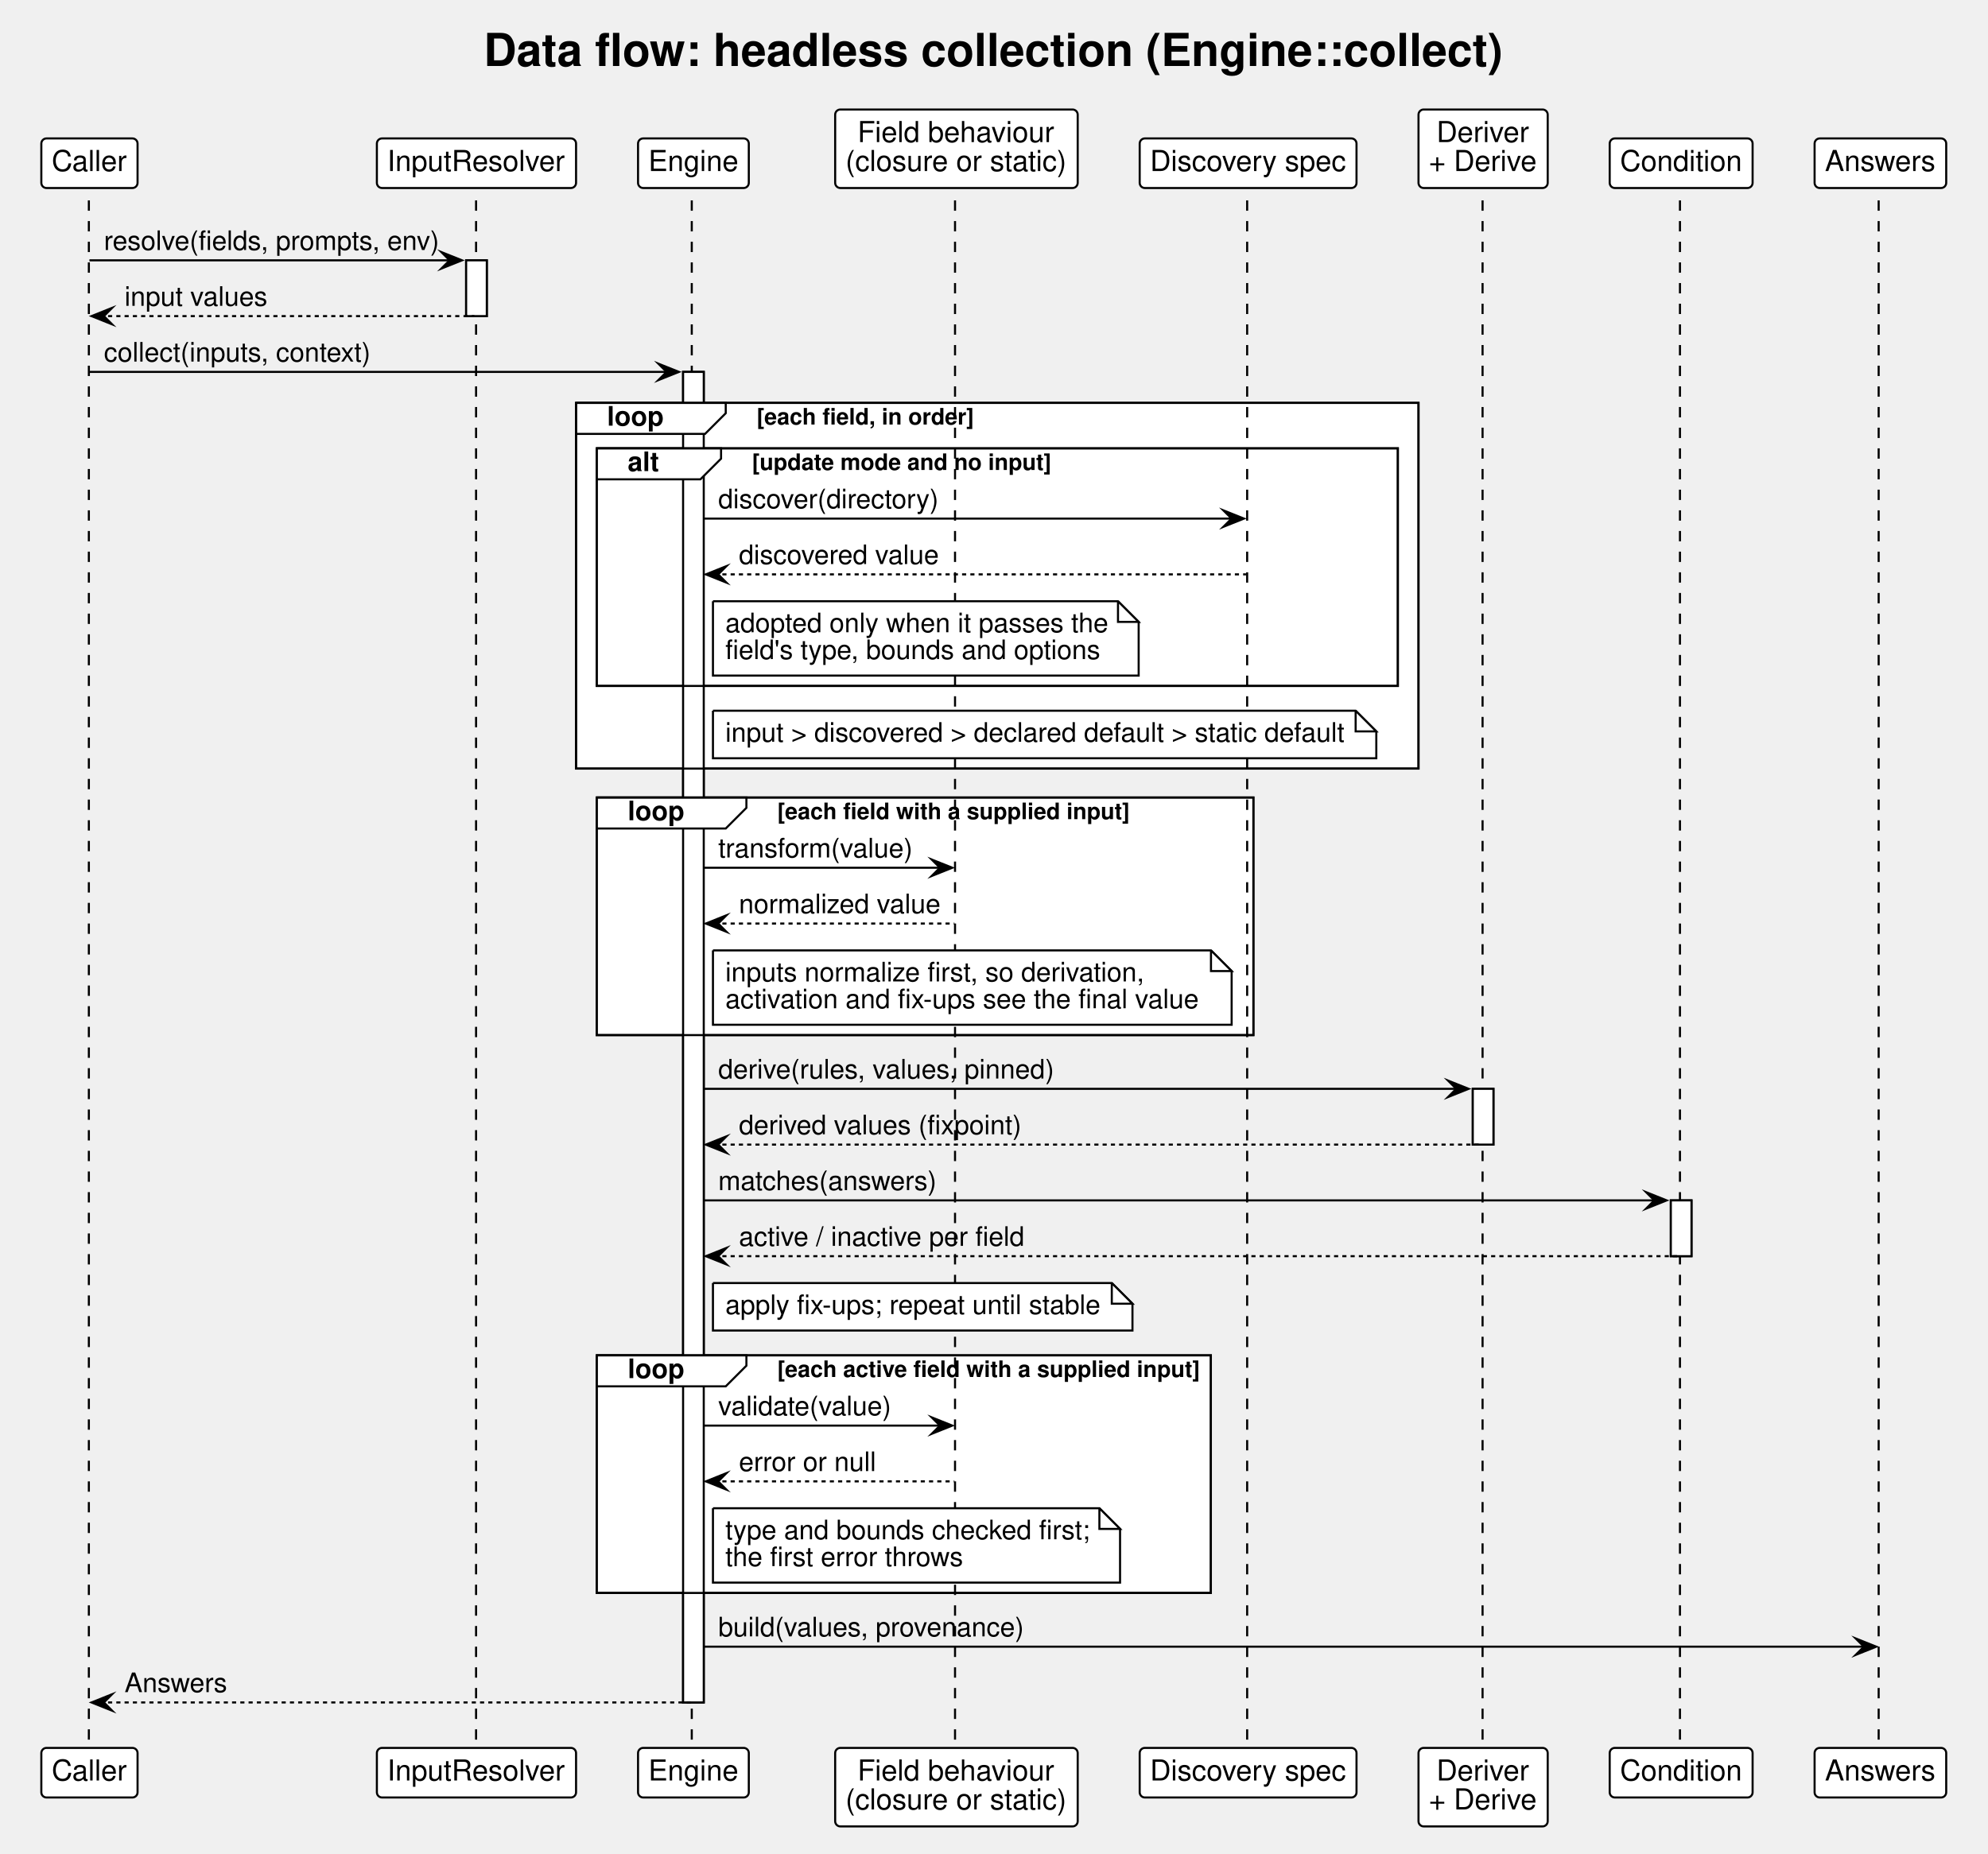
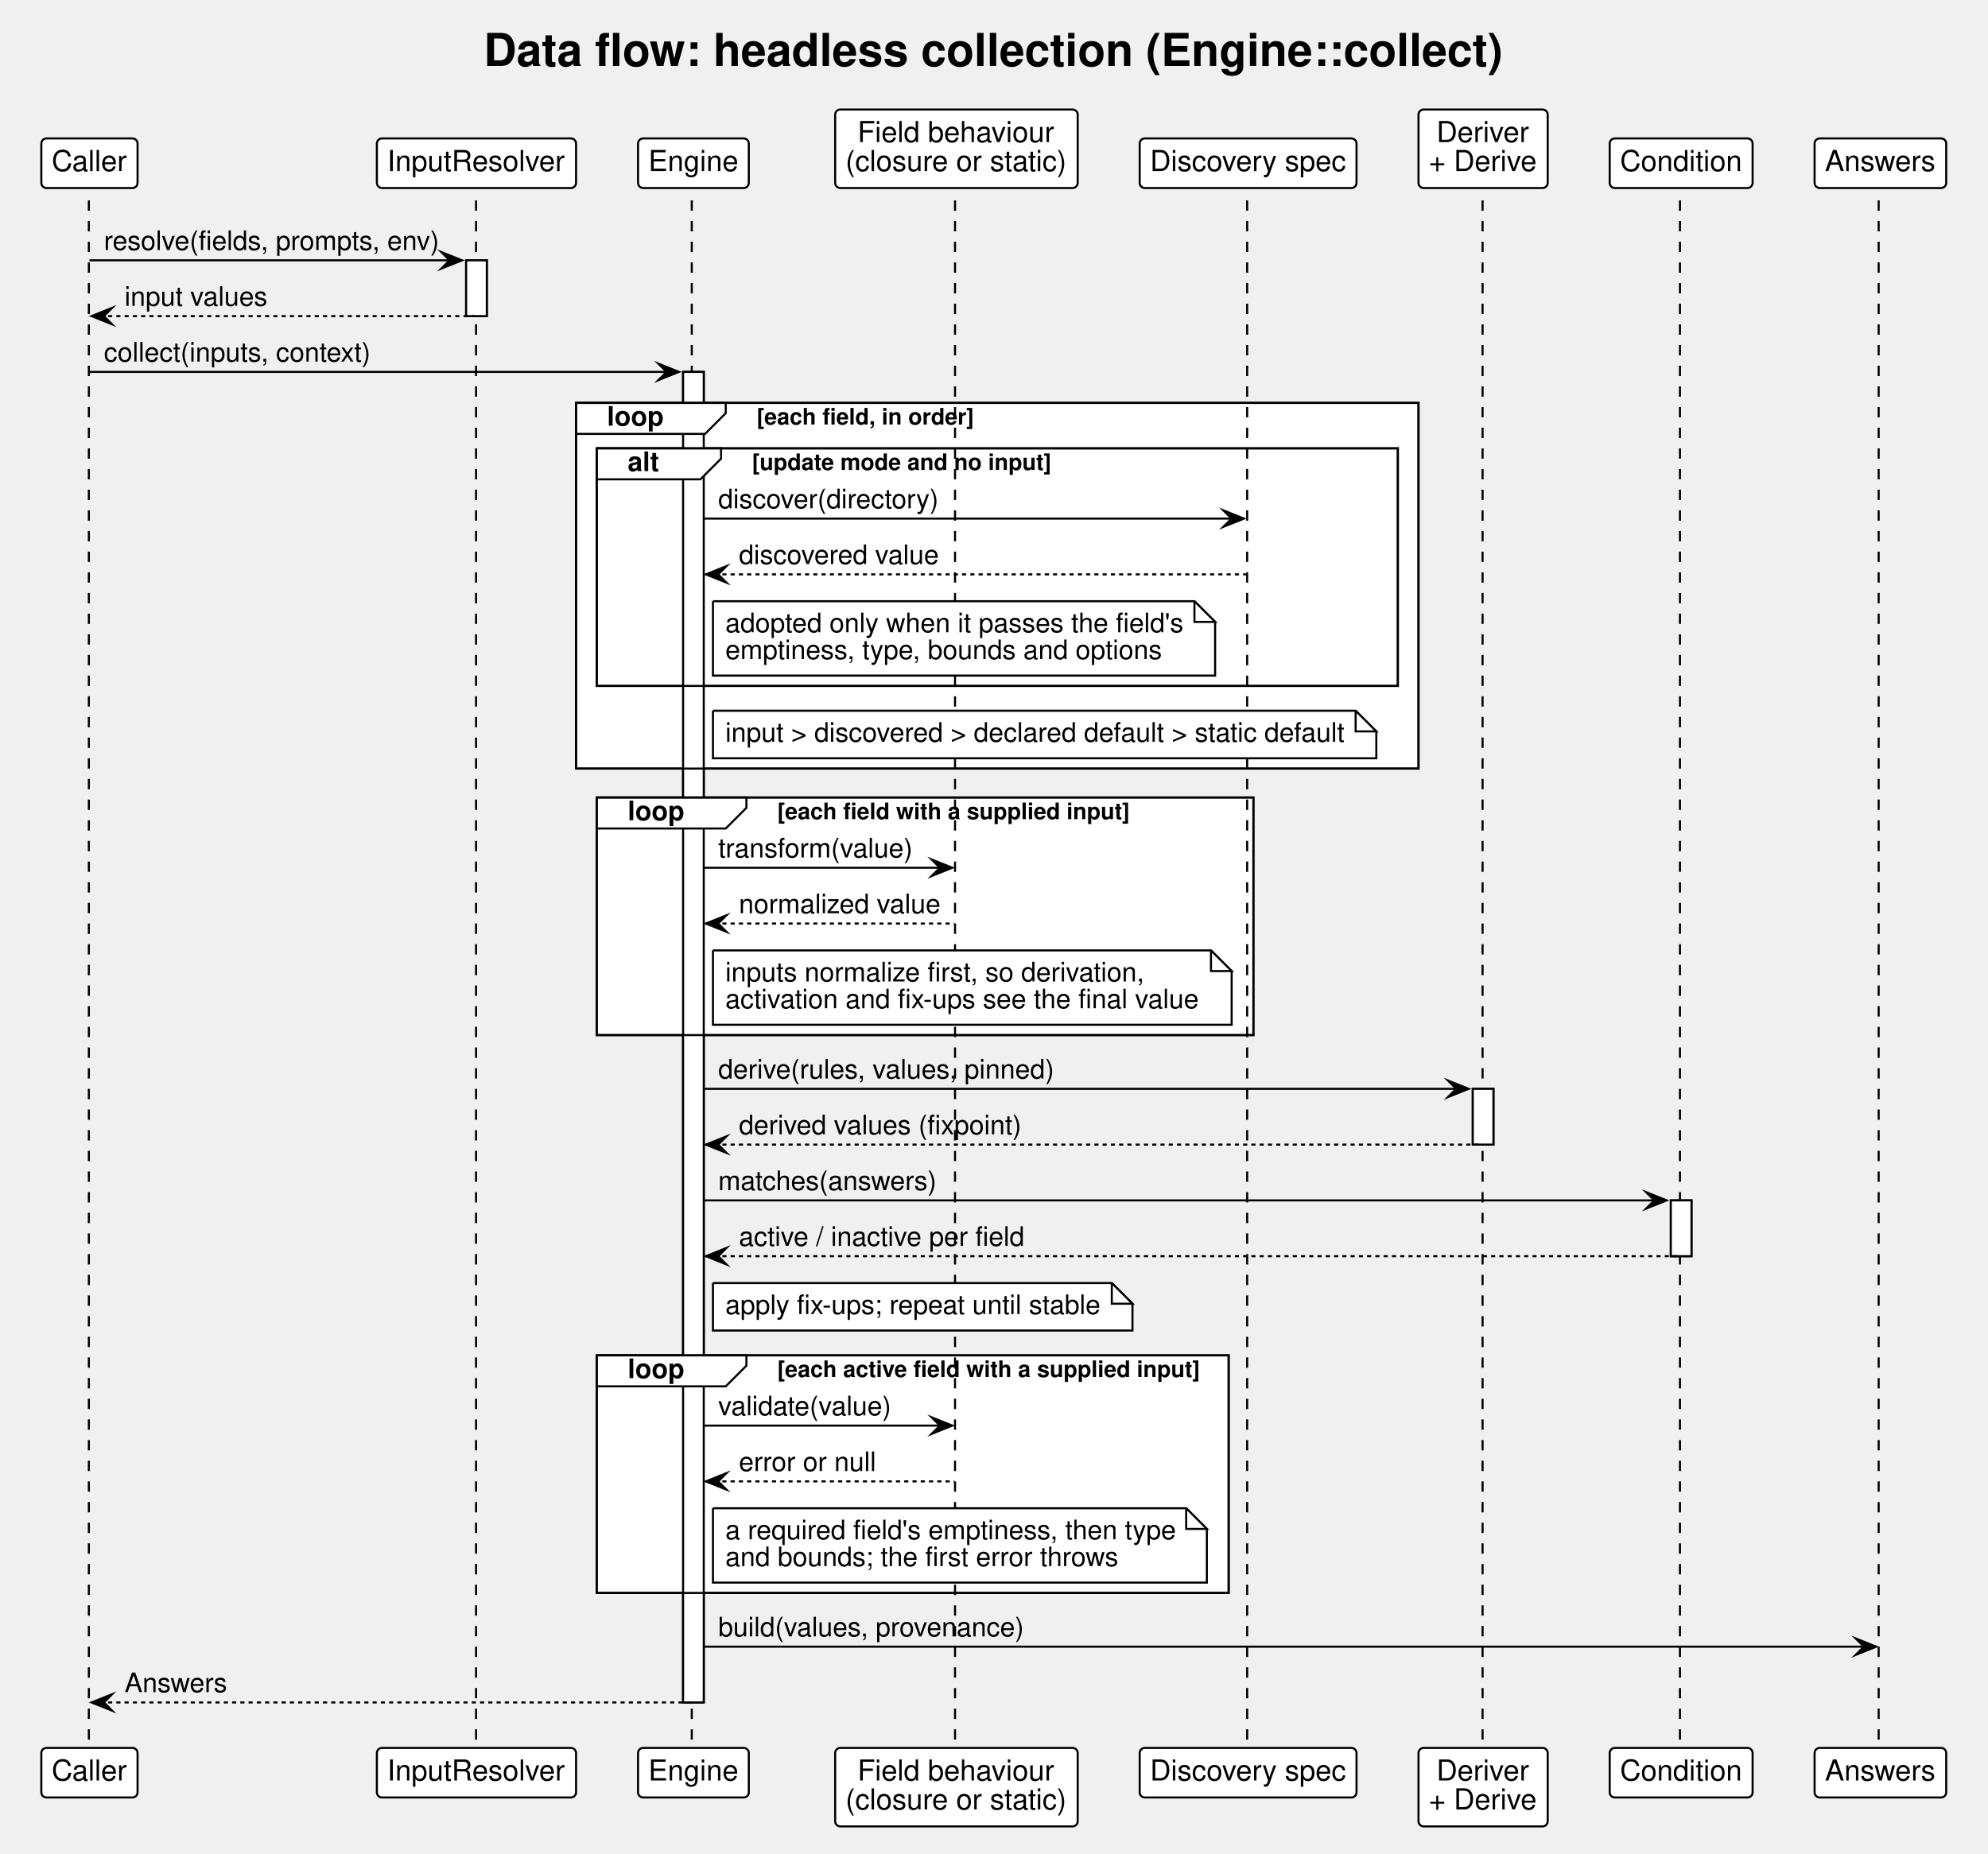
<svg xmlns="http://www.w3.org/2000/svg" contentStyleType="text/css" data-diagram-type="SEQUENCE" height="897px" preserveAspectRatio="none" style="width:962px;height:897px;background:#FFFFFF;" version="1.1" viewBox="0 0 962 897" width="962px" zoomAndPan="magnify">
  <defs />
  <g>
    <g class="title" data-source-line="8">
      <text fill="#000000" font-family="Helvetica" font-size="22" font-weight="700" lengthAdjust="spacing" textLength="492.637" x="234.069" y="31.94">Data flow: headless collection (Engine::collect)</text>
    </g>
    <g>
      <rect fill="#FFFFFF" height="27" style="stroke:#000000;stroke-width:1;" width="10" x="225.564" y="126" />
    </g>
    <g>
      <rect fill="#FFFFFF" height="644" style="stroke:#000000;stroke-width:1;" width="10" x="330.549" y="180" />
    </g>
    <g>
      <rect fill="#FFFFFF" height="27" style="stroke:#000000;stroke-width:1;" width="10" x="712.68" y="527" />
    </g>
    <g>
      <rect fill="#FFFFFF" height="27" style="stroke:#000000;stroke-width:1;" width="10" x="808.516" y="581" />
    </g>
    <rect fill="#FFFFFF" height="177" style="stroke:#000000;stroke-width:1;" width="407.667" x="278.753" y="195" />
    <rect fill="#FFFFFF" height="115" style="stroke:#000000;stroke-width:1;" width="387.667" x="288.753" y="217" />
    <rect fill="#FFFFFF" height="115" style="stroke:#000000;stroke-width:1;" width="317.775" x="288.753" y="386" />
-     <rect fill="#FFFFFF" height="115" style="stroke:#000000;stroke-width:1;" width="297.186" x="288.753" y="656" />
+     <rect fill="#FFFFFF" height="115" style="stroke:#000000;stroke-width:1;" width="305.797" x="288.753" y="656" />
    <g class="participant-lifeline" data-entity-uid="part1" data-qualified-name="Caller" data-source-line="10" id="part1-lifeline">
      <g>
        <rect fill="#000000" fill-opacity="0" height="745" width="8" x="39.283" y="97" />
        <line style="stroke:#000000;stroke-width:1;stroke-dasharray:5,5;" x1="43" x2="43" y1="97" y2="842" />
      </g>
    </g>
    <g class="participant-lifeline" data-entity-uid="part2" data-qualified-name="IR" data-source-line="11" id="part2-lifeline">
      <g>
        <rect fill="#000000" fill-opacity="0" height="745" width="8" x="226.564" y="97" />
        <line style="stroke:#000000;stroke-width:1;stroke-dasharray:5,5;" x1="230.374" x2="230.374" y1="97" y2="842" />
      </g>
    </g>
    <g class="participant-lifeline" data-entity-uid="part3" data-qualified-name="Eng" data-source-line="12" id="part3-lifeline">
      <g>
        <rect fill="#000000" fill-opacity="0" height="745" width="8" x="331.549" y="97" />
        <line style="stroke:#000000;stroke-width:1;stroke-dasharray:5,5;" x1="334.753" x2="334.753" y1="97" y2="842" />
      </g>
    </g>
    <g class="participant-lifeline" data-entity-uid="part4" data-qualified-name="B" data-source-line="13" id="part4-lifeline">
      <g>
        <rect fill="#000000" fill-opacity="0" height="745" width="8" x="458.824" y="97" />
        <line style="stroke:#000000;stroke-width:1;stroke-dasharray:5,5;" x1="462.144" x2="462.144" y1="97" y2="842" />
      </g>
    </g>
    <g class="participant-lifeline" data-entity-uid="part5" data-qualified-name="Disc" data-source-line="14" id="part5-lifeline">
      <g>
        <rect fill="#000000" fill-opacity="0" height="745" width="8" x="599.961" y="97" />
        <line style="stroke:#000000;stroke-width:1;stroke-dasharray:5,5;" x1="603.503" x2="603.503" y1="97" y2="842" />
      </g>
    </g>
    <g class="participant-lifeline" data-entity-uid="part6" data-qualified-name="Der" data-source-line="15" id="part6-lifeline">
      <g>
        <rect fill="#000000" fill-opacity="0" height="745" width="8" x="713.68" y="97" />
        <line style="stroke:#000000;stroke-width:1;stroke-dasharray:5,5;" x1="717.42" x2="717.42" y1="97" y2="842" />
      </g>
    </g>
    <g class="participant-lifeline" data-entity-uid="part7" data-qualified-name="CE" data-source-line="16" id="part7-lifeline">
      <g>
        <rect fill="#000000" fill-opacity="0" height="745" width="8" x="809.516" y="97" />
        <line style="stroke:#000000;stroke-width:1;stroke-dasharray:5,5;" x1="812.94" x2="812.94" y1="97" y2="842" />
      </g>
    </g>
    <g class="participant-lifeline" data-entity-uid="part8" data-qualified-name="Ans" data-source-line="17" id="part8-lifeline">
      <g>
        <rect fill="#000000" fill-opacity="0" height="745" width="8" x="905.933" y="97" />
        <line style="stroke:#000000;stroke-width:1;stroke-dasharray:5,5;" x1="909.092" x2="909.092" y1="97" y2="842" />
      </g>
    </g>
    <g class="participant participant-head" data-entity-uid="part1" data-qualified-name="Caller" data-source-line="10" id="part1-head">
      <rect fill="#FFFFFF" height="24" rx="2.5" ry="2.5" style="stroke:#000000;stroke-width:1;" width="46.565" x="20" y="67" />
      <text fill="#000000" font-family="Helvetica" font-size="14" lengthAdjust="spacing" textLength="36.565" x="25" y="82.78">Caller</text>
    </g>
    <g class="participant participant-tail" data-entity-uid="part1" data-qualified-name="Caller" data-source-line="10" id="part1-tail">
      <rect fill="#FFFFFF" height="24" rx="2.5" ry="2.5" style="stroke:#000000;stroke-width:1;" width="46.565" x="20" y="846" />
      <text fill="#000000" font-family="Helvetica" font-size="14" lengthAdjust="spacing" textLength="36.565" x="25" y="861.78">Caller</text>
    </g>
    <g class="participant participant-head" data-entity-uid="part2" data-qualified-name="IR" data-source-line="11" id="part2-head">
      <rect fill="#FFFFFF" height="24" rx="2.5" ry="2.5" style="stroke:#000000;stroke-width:1;" width="96.379" x="182.374" y="67" />
      <text fill="#000000" font-family="Helvetica" font-size="14" lengthAdjust="spacing" textLength="86.379" x="187.374" y="82.78">InputResolver</text>
    </g>
    <g class="participant participant-tail" data-entity-uid="part2" data-qualified-name="IR" data-source-line="11" id="part2-tail">
      <rect fill="#FFFFFF" height="24" rx="2.5" ry="2.5" style="stroke:#000000;stroke-width:1;" width="96.379" x="182.374" y="846" />
      <text fill="#000000" font-family="Helvetica" font-size="14" lengthAdjust="spacing" textLength="86.379" x="187.374" y="861.78">InputResolver</text>
    </g>
    <g class="participant participant-head" data-entity-uid="part3" data-qualified-name="Eng" data-source-line="12" id="part3-head">
      <rect fill="#FFFFFF" height="24" rx="2.5" ry="2.5" style="stroke:#000000;stroke-width:1;" width="53.593" x="308.753" y="67" />
      <text fill="#000000" font-family="Helvetica" font-size="14" lengthAdjust="spacing" textLength="43.593" x="313.753" y="82.78">Engine</text>
    </g>
    <g class="participant participant-tail" data-entity-uid="part3" data-qualified-name="Eng" data-source-line="12" id="part3-tail">
      <rect fill="#FFFFFF" height="24" rx="2.5" ry="2.5" style="stroke:#000000;stroke-width:1;" width="53.593" x="308.753" y="846" />
      <text fill="#000000" font-family="Helvetica" font-size="14" lengthAdjust="spacing" textLength="43.593" x="313.753" y="861.78">Engine</text>
    </g>
    <g class="participant participant-head" data-entity-uid="part4" data-qualified-name="B" data-source-line="13" id="part4-head">
      <rect fill="#FFFFFF" height="38" rx="2.5" ry="2.5" style="stroke:#000000;stroke-width:1;" width="117.358" x="404.144" y="53" />
      <text fill="#000000" font-family="Helvetica" font-size="14" lengthAdjust="spacing" textLength="95.724" x="414.962" y="68.78">Field behaviour</text>
      <text fill="#000000" font-family="Helvetica" font-size="14" lengthAdjust="spacing" textLength="107.358" x="409.144" y="82.78">(closure or static)</text>
    </g>
    <g class="participant participant-tail" data-entity-uid="part4" data-qualified-name="B" data-source-line="13" id="part4-tail">
      <rect fill="#FFFFFF" height="38" rx="2.5" ry="2.5" style="stroke:#000000;stroke-width:1;" width="117.358" x="404.144" y="846" />
      <text fill="#000000" font-family="Helvetica" font-size="14" lengthAdjust="spacing" textLength="95.724" x="414.962" y="861.78">Field behaviour</text>
      <text fill="#000000" font-family="Helvetica" font-size="14" lengthAdjust="spacing" textLength="107.358" x="409.144" y="875.78">(closure or static)</text>
    </g>
    <g class="participant participant-head" data-entity-uid="part5" data-qualified-name="Disc" data-source-line="14" id="part5-head">
      <rect fill="#FFFFFF" height="24" rx="2.5" ry="2.5" style="stroke:#000000;stroke-width:1;" width="104.917" x="551.503" y="67" />
      <text fill="#000000" font-family="Helvetica" font-size="14" lengthAdjust="spacing" textLength="94.917" x="556.503" y="82.78">Discovery spec</text>
    </g>
    <g class="participant participant-tail" data-entity-uid="part5" data-qualified-name="Disc" data-source-line="14" id="part5-tail">
      <rect fill="#FFFFFF" height="24" rx="2.5" ry="2.5" style="stroke:#000000;stroke-width:1;" width="104.917" x="551.503" y="846" />
      <text fill="#000000" font-family="Helvetica" font-size="14" lengthAdjust="spacing" textLength="94.917" x="556.503" y="861.78">Discovery spec</text>
    </g>
    <g class="participant participant-head" data-entity-uid="part6" data-qualified-name="Der" data-source-line="15" id="part6-head">
      <rect fill="#FFFFFF" height="38" rx="2.5" ry="2.5" style="stroke:#000000;stroke-width:1;" width="62.52" x="686.42" y="53" />
      <text fill="#000000" font-family="Helvetica" font-size="14" lengthAdjust="spacing" textLength="45.117" x="695.122" y="68.78">Deriver</text>
      <text fill="#000000" font-family="Helvetica" font-size="14" lengthAdjust="spacing" textLength="52.52" x="691.42" y="82.78">+ Derive</text>
    </g>
    <g class="participant participant-tail" data-entity-uid="part6" data-qualified-name="Der" data-source-line="15" id="part6-tail">
      <rect fill="#FFFFFF" height="38" rx="2.5" ry="2.5" style="stroke:#000000;stroke-width:1;" width="62.52" x="686.42" y="846" />
      <text fill="#000000" font-family="Helvetica" font-size="14" lengthAdjust="spacing" textLength="45.117" x="695.122" y="861.78">Deriver</text>
      <text fill="#000000" font-family="Helvetica" font-size="14" lengthAdjust="spacing" textLength="52.52" x="691.42" y="875.78">+ Derive</text>
    </g>
    <g class="participant participant-head" data-entity-uid="part7" data-qualified-name="CE" data-source-line="16" id="part7-head">
      <rect fill="#FFFFFF" height="24" rx="2.5" ry="2.5" style="stroke:#000000;stroke-width:1;" width="69.151" x="778.94" y="67" />
      <text fill="#000000" font-family="Helvetica" font-size="14" lengthAdjust="spacing" textLength="59.151" x="783.94" y="82.78">Condition</text>
    </g>
    <g class="participant participant-tail" data-entity-uid="part7" data-qualified-name="CE" data-source-line="16" id="part7-tail">
      <rect fill="#FFFFFF" height="24" rx="2.5" ry="2.5" style="stroke:#000000;stroke-width:1;" width="69.151" x="778.94" y="846" />
      <text fill="#000000" font-family="Helvetica" font-size="14" lengthAdjust="spacing" textLength="59.151" x="783.94" y="861.78">Condition</text>
    </g>
    <g class="participant participant-head" data-entity-uid="part8" data-qualified-name="Ans" data-source-line="17" id="part8-head">
      <rect fill="#FFFFFF" height="24" rx="2.5" ry="2.5" style="stroke:#000000;stroke-width:1;" width="63.683" x="878.092" y="67" />
      <text fill="#000000" font-family="Helvetica" font-size="14" lengthAdjust="spacing" textLength="53.683" x="883.092" y="82.78">Answers</text>
    </g>
    <g class="participant participant-tail" data-entity-uid="part8" data-qualified-name="Ans" data-source-line="17" id="part8-tail">
      <rect fill="#FFFFFF" height="24" rx="2.5" ry="2.5" style="stroke:#000000;stroke-width:1;" width="63.683" x="878.092" y="846" />
      <text fill="#000000" font-family="Helvetica" font-size="14" lengthAdjust="spacing" textLength="53.683" x="883.092" y="861.78">Answers</text>
    </g>
    <g>
      <rect fill="#FFFFFF" height="27" style="stroke:#000000;stroke-width:1;" width="10" x="225.564" y="126" />
    </g>
    <g>
      <rect fill="#FFFFFF" height="644" style="stroke:#000000;stroke-width:1;" width="10" x="330.549" y="180" />
    </g>
    <g>
      <rect fill="#FFFFFF" height="27" style="stroke:#000000;stroke-width:1;" width="10" x="712.68" y="527" />
    </g>
    <g>
      <rect fill="#FFFFFF" height="27" style="stroke:#000000;stroke-width:1;" width="10" x="808.516" y="581" />
    </g>
    <g class="message" data-entity-1="part1" data-entity-2="part2" data-source-line="19" id="msg1">
      <polygon fill="#000000" points="213.564,122,223.564,126,213.564,130,217.564,126" style="stroke:#000000;stroke-width:1;stroke-linejoin:miter;stroke-miterlimit:10;" />
      <line style="stroke:#000000;stroke-width:1;" x1="43.283" x2="219.564" y1="126" y2="126" />
      <text fill="#000000" font-family="Helvetica" font-size="13" lengthAdjust="spacing" textLength="163.281" x="50.283" y="121.01">resolve(fields, prompts, env)</text>
    </g>
    <g class="message" data-entity-1="part2" data-entity-2="part1" data-source-line="21" id="msg2">
      <polygon fill="#000000" points="54.283,149,44.283,153,54.283,157,50.283,153" style="stroke:#000000;stroke-width:1;stroke-linejoin:miter;stroke-miterlimit:10;" />
      <line style="stroke:#000000;stroke-width:1;stroke-dasharray:2,2;" x1="48.283" x2="229.564" y1="153" y2="153" />
      <text fill="#000000" font-family="Helvetica" font-size="13" lengthAdjust="spacing" textLength="69.38" x="60.283" y="148.01">input values</text>
    </g>
    <g class="message" data-entity-1="part1" data-entity-2="part3" data-source-line="24" id="msg3">
      <polygon fill="#000000" points="318.549,176,328.549,180,318.549,184,322.549,180" style="stroke:#000000;stroke-width:1;stroke-linejoin:miter;stroke-miterlimit:10;" />
      <line style="stroke:#000000;stroke-width:1;" x1="43.283" x2="324.549" y1="180" y2="180" />
      <text fill="#000000" font-family="Helvetica" font-size="13" lengthAdjust="spacing" textLength="129.333" x="50.283" y="175.01">collect(inputs, context)</text>
    </g>
    <path d="M278.753,195 L351.188,195 L351.188,200 L341.188,210 L278.753,210 L278.753,195" fill="#FFFFFF" style="stroke:#000000;stroke-width:1;" />
    <rect fill="none" height="177" style="stroke:#000000;stroke-width:1;" width="407.667" x="278.753" y="195" />
    <text fill="#000000" font-family="Helvetica" font-size="13" font-weight="700" lengthAdjust="spacing" textLength="27.435" x="293.753" y="206.01">loop</text>
    <text fill="#000000" font-family="Helvetica" font-size="11" font-weight="700" lengthAdjust="spacing" textLength="105.128" x="366.188" y="205.47">[each field, in order]</text>
    <path d="M288.753,217 L348.924,217 L348.924,222 L338.924,232 L288.753,232 L288.753,217" fill="#FFFFFF" style="stroke:#000000;stroke-width:1;" />
    <rect fill="none" height="115" style="stroke:#000000;stroke-width:1;" width="387.667" x="288.753" y="217" />
    <text fill="#000000" font-family="Helvetica" font-size="13" font-weight="700" lengthAdjust="spacing" textLength="15.171" x="303.753" y="228.01">alt</text>
    <text fill="#000000" font-family="Helvetica" font-size="11" font-weight="700" lengthAdjust="spacing" textLength="144.815" x="363.924" y="227.47">[update mode and no input]</text>
    <g class="message" data-entity-1="part3" data-entity-2="part5" data-source-line="29" id="msg4">
      <polygon fill="#000000" points="591.961,247,601.961,251,591.961,255,595.961,251" style="stroke:#000000;stroke-width:1;stroke-linejoin:miter;stroke-miterlimit:10;" />
      <line style="stroke:#000000;stroke-width:1;" x1="340.549" x2="597.961" y1="251" y2="251" />
      <text fill="#000000" font-family="Helvetica" font-size="13" lengthAdjust="spacing" textLength="106.914" x="347.549" y="246.01">discover(directory)</text>
    </g>
    <g class="message" data-entity-1="part5" data-entity-2="part3" data-source-line="30" id="msg5">
      <polygon fill="#000000" points="351.549,274,341.549,278,351.549,282,347.549,278" style="stroke:#000000;stroke-width:1;stroke-linejoin:miter;stroke-miterlimit:10;" />
      <line style="stroke:#000000;stroke-width:1;stroke-dasharray:2,2;" x1="345.549" x2="602.961" y1="278" y2="278" />
      <text fill="#000000" font-family="Helvetica" font-size="13" lengthAdjust="spacing" textLength="97.557" x="357.549" y="273.01">discovered value</text>
    </g>
-     <path d="M345,291 L345,327 L551,327 L551,301 L541,291 L345,291" fill="#FFFFFF" style="stroke:#000000;stroke-width:1;" />
-     <path d="M541,291 L541,301 L551,301 L541,291" fill="#FFFFFF" style="stroke:#000000;stroke-width:1;" />
-     <text fill="#000000" font-family="Helvetica" font-size="13" lengthAdjust="spacing" textLength="185.739" x="351" y="306.01">adopted only when it passes the</text>
-     <text fill="#000000" font-family="Helvetica" font-size="13" lengthAdjust="spacing" textLength="181.721" x="351" y="319.01">field's type, bounds and options</text>
+     <path d="M345,291 L345,327 L588,327 L588,301 L578,291 L345,291" fill="#FFFFFF" style="stroke:#000000;stroke-width:1;" />
+     <path d="M578,291 L578,301 L588,301 L578,291" fill="#FFFFFF" style="stroke:#000000;stroke-width:1;" />
+     <text fill="#000000" font-family="Helvetica" font-size="13" lengthAdjust="spacing" textLength="222.181" x="351" y="306.01">adopted only when it passes the field's</text>
+     <text fill="#000000" font-family="Helvetica" font-size="13" lengthAdjust="spacing" textLength="211.751" x="351" y="319.01">emptiness, type, bounds and options</text>
    <path d="M345,344 L345,367 L666,367 L666,354 L656,344 L345,344" fill="#FFFFFF" style="stroke:#000000;stroke-width:1;" />
    <path d="M656,344 L656,354 L666,354 L656,344" fill="#FFFFFF" style="stroke:#000000;stroke-width:1;" />
    <text fill="#000000" font-family="Helvetica" font-size="13" lengthAdjust="spacing" textLength="301" x="351" y="359.01">input &gt; discovered &gt; declared default &gt; static default</text>
    <path d="M288.753,386 L361.188,386 L361.188,391 L351.188,401 L288.753,401 L288.753,386" fill="#FFFFFF" style="stroke:#000000;stroke-width:1;" />
    <rect fill="none" height="115" style="stroke:#000000;stroke-width:1;" width="317.775" x="288.753" y="386" />
    <text fill="#000000" font-family="Helvetica" font-size="13" font-weight="700" lengthAdjust="spacing" textLength="27.435" x="303.753" y="397.01">loop</text>
    <text fill="#000000" font-family="Helvetica" font-size="11" font-weight="700" lengthAdjust="spacing" textLength="170.505" x="376.188" y="396.47">[each field with a supplied input]</text>
    <g class="message" data-entity-1="part3" data-entity-2="part4" data-source-line="37" id="msg6">
      <polygon fill="#000000" points="450.824,416,460.824,420,450.824,424,454.824,420" style="stroke:#000000;stroke-width:1;stroke-linejoin:miter;stroke-miterlimit:10;" />
      <line style="stroke:#000000;stroke-width:1;" x1="340.549" x2="456.824" y1="420" y2="420" />
      <text fill="#000000" font-family="Helvetica" font-size="13" lengthAdjust="spacing" textLength="94.637" x="347.549" y="415.01">transform(value)</text>
    </g>
    <g class="message" data-entity-1="part4" data-entity-2="part3" data-source-line="38" id="msg7">
      <polygon fill="#000000" points="351.549,443,341.549,447,351.549,451,347.549,447" style="stroke:#000000;stroke-width:1;stroke-linejoin:miter;stroke-miterlimit:10;" />
      <line style="stroke:#000000;stroke-width:1;stroke-dasharray:2,2;" x1="345.549" x2="461.824" y1="447" y2="447" />
      <text fill="#000000" font-family="Helvetica" font-size="13" lengthAdjust="spacing" textLength="98.274" x="357.549" y="442.01">normalized value</text>
    </g>
    <path d="M345,460 L345,496 L596,496 L596,470 L586,460 L345,460" fill="#FFFFFF" style="stroke:#000000;stroke-width:1;" />
    <path d="M586,460 L586,470 L596,470 L586,460" fill="#FFFFFF" style="stroke:#000000;stroke-width:1;" />
    <text fill="#000000" font-family="Helvetica" font-size="13" lengthAdjust="spacing" textLength="203.753" x="351" y="475.01">inputs normalize first, so derivation,</text>
    <text fill="#000000" font-family="Helvetica" font-size="13" lengthAdjust="spacing" textLength="230.528" x="351" y="488.01">activation and fix-ups see the final value</text>
    <g class="message" data-entity-1="part3" data-entity-2="part6" data-source-line="42" id="msg8">
      <polygon fill="#000000" points="700.68,523,710.68,527,700.68,531,704.68,527" style="stroke:#000000;stroke-width:1;stroke-linejoin:miter;stroke-miterlimit:10;" />
      <line style="stroke:#000000;stroke-width:1;" x1="340.549" x2="706.68" y1="527" y2="527" />
      <text fill="#000000" font-family="Helvetica" font-size="13" lengthAdjust="spacing" textLength="163.306" x="347.549" y="522.01">derive(rules, values, pinned)</text>
    </g>
    <g class="message" data-entity-1="part6" data-entity-2="part3" data-source-line="44" id="msg9">
      <polygon fill="#000000" points="351.549,550,341.549,554,351.549,558,347.549,554" style="stroke:#000000;stroke-width:1;stroke-linejoin:miter;stroke-miterlimit:10;" />
      <line style="stroke:#000000;stroke-width:1;stroke-dasharray:2,2;" x1="345.549" x2="716.68" y1="554" y2="554" />
      <text fill="#000000" font-family="Helvetica" font-size="13" lengthAdjust="spacing" textLength="137.287" x="357.549" y="549.01">derived values (fixpoint)</text>
    </g>
    <g class="message" data-entity-1="part3" data-entity-2="part7" data-source-line="46" id="msg10">
      <polygon fill="#000000" points="796.516,577,806.516,581,796.516,585,800.516,581" style="stroke:#000000;stroke-width:1;stroke-linejoin:miter;stroke-miterlimit:10;" />
      <line style="stroke:#000000;stroke-width:1;" x1="340.549" x2="802.516" y1="581" y2="581" />
      <text fill="#000000" font-family="Helvetica" font-size="13" lengthAdjust="spacing" textLength="106.196" x="347.549" y="576.01">matches(answers)</text>
    </g>
    <g class="message" data-entity-1="part7" data-entity-2="part3" data-source-line="48" id="msg11">
      <polygon fill="#000000" points="351.549,604,341.549,608,351.549,612,347.549,608" style="stroke:#000000;stroke-width:1;stroke-linejoin:miter;stroke-miterlimit:10;" />
      <line style="stroke:#000000;stroke-width:1;stroke-dasharray:2,2;" x1="345.549" x2="812.516" y1="608" y2="608" />
      <text fill="#000000" font-family="Helvetica" font-size="13" lengthAdjust="spacing" textLength="138.734" x="357.549" y="603.01">active / inactive per field</text>
    </g>
    <path d="M345,621 L345,644 L548,644 L548,631 L538,621 L345,621" fill="#FFFFFF" style="stroke:#000000;stroke-width:1;" />
    <path d="M538,621 L538,631 L548,631 L538,621" fill="#FFFFFF" style="stroke:#000000;stroke-width:1;" />
    <text fill="#000000" font-family="Helvetica" font-size="13" lengthAdjust="spacing" textLength="182.825" x="351" y="636.01">apply fix-ups; repeat until stable</text>
    <path d="M288.753,656 L361.188,656 L361.188,661 L351.188,671 L288.753,671 L288.753,656" fill="#FFFFFF" style="stroke:#000000;stroke-width:1;" />
-     <rect fill="none" height="115" style="stroke:#000000;stroke-width:1;" width="297.186" x="288.753" y="656" />
+     <rect fill="none" height="115" style="stroke:#000000;stroke-width:1;" width="305.797" x="288.753" y="656" />
    <text fill="#000000" font-family="Helvetica" font-size="13" font-weight="700" lengthAdjust="spacing" textLength="27.435" x="303.753" y="667.01">loop</text>
    <text fill="#000000" font-family="Helvetica" font-size="11" font-weight="700" lengthAdjust="spacing" textLength="204.751" x="376.188" y="666.47">[each active field with a supplied input]</text>
    <g class="message" data-entity-1="part3" data-entity-2="part4" data-source-line="53" id="msg12">
      <polygon fill="#000000" points="450.824,686,460.824,690,450.824,694,454.824,690" style="stroke:#000000;stroke-width:1;stroke-linejoin:miter;stroke-miterlimit:10;" />
      <line style="stroke:#000000;stroke-width:1;" x1="340.549" x2="456.824" y1="690" y2="690" />
      <text fill="#000000" font-family="Helvetica" font-size="13" lengthAdjust="spacing" textLength="84.544" x="347.549" y="685.01">validate(value)</text>
    </g>
    <g class="message" data-entity-1="part4" data-entity-2="part3" data-source-line="54" id="msg13">
      <polygon fill="#000000" points="351.549,713,341.549,717,351.549,721,347.549,717" style="stroke:#000000;stroke-width:1;stroke-linejoin:miter;stroke-miterlimit:10;" />
      <line style="stroke:#000000;stroke-width:1;stroke-dasharray:2,2;" x1="345.549" x2="461.824" y1="717" y2="717" />
      <text fill="#000000" font-family="Helvetica" font-size="13" lengthAdjust="spacing" textLength="66.466" x="357.549" y="712.01">error or null</text>
    </g>
-     <path d="M345,730 L345,766 L542,766 L542,740 L532,730 L345,730" fill="#FFFFFF" style="stroke:#000000;stroke-width:1;" />
-     <path d="M532,730 L532,740 L542,740 L532,730" fill="#FFFFFF" style="stroke:#000000;stroke-width:1;" />
-     <text fill="#000000" font-family="Helvetica" font-size="13" lengthAdjust="spacing" textLength="176.332" x="351" y="745.01">type and bounds checked first;</text>
-     <text fill="#000000" font-family="Helvetica" font-size="13" lengthAdjust="spacing" textLength="115.585" x="351" y="758.01">the first error throws</text>
+     <path d="M345,730 L345,766 L584,766 L584,740 L574,730 L345,730" fill="#FFFFFF" style="stroke:#000000;stroke-width:1;" />
+     <path d="M574,730 L574,740 L584,740 L574,730" fill="#FFFFFF" style="stroke:#000000;stroke-width:1;" />
+     <text fill="#000000" font-family="Helvetica" font-size="13" lengthAdjust="spacing" textLength="218.55" x="351" y="745.01">a required field's emptiness, then type</text>
+     <text fill="#000000" font-family="Helvetica" font-size="13" lengthAdjust="spacing" textLength="190.76" x="351" y="758.01">and bounds; the first error throws</text>
    <g class="message" data-entity-1="part3" data-entity-2="part8" data-source-line="58" id="msg14">
      <polygon fill="#000000" points="897.933,793,907.933,797,897.933,801,901.933,797" style="stroke:#000000;stroke-width:1;stroke-linejoin:miter;stroke-miterlimit:10;" />
      <line style="stroke:#000000;stroke-width:1;" x1="340.549" x2="903.933" y1="797" y2="797" />
      <text fill="#000000" font-family="Helvetica" font-size="13" lengthAdjust="spacing" textLength="148.865" x="347.549" y="792.01">build(values, provenance)</text>
    </g>
    <g class="message" data-entity-1="part3" data-entity-2="part1" data-source-line="59" id="msg15">
      <polygon fill="#000000" points="54.283,820,44.283,824,54.283,828,50.283,824" style="stroke:#000000;stroke-width:1;stroke-linejoin:miter;stroke-miterlimit:10;" />
      <line style="stroke:#000000;stroke-width:1;stroke-dasharray:2,2;" x1="48.283" x2="334.549" y1="824" y2="824" />
      <text fill="#000000" font-family="Helvetica" font-size="13" lengthAdjust="spacing" textLength="49.848" x="60.283" y="819.01">Answers</text>
    </g>
  </g>
</svg>
